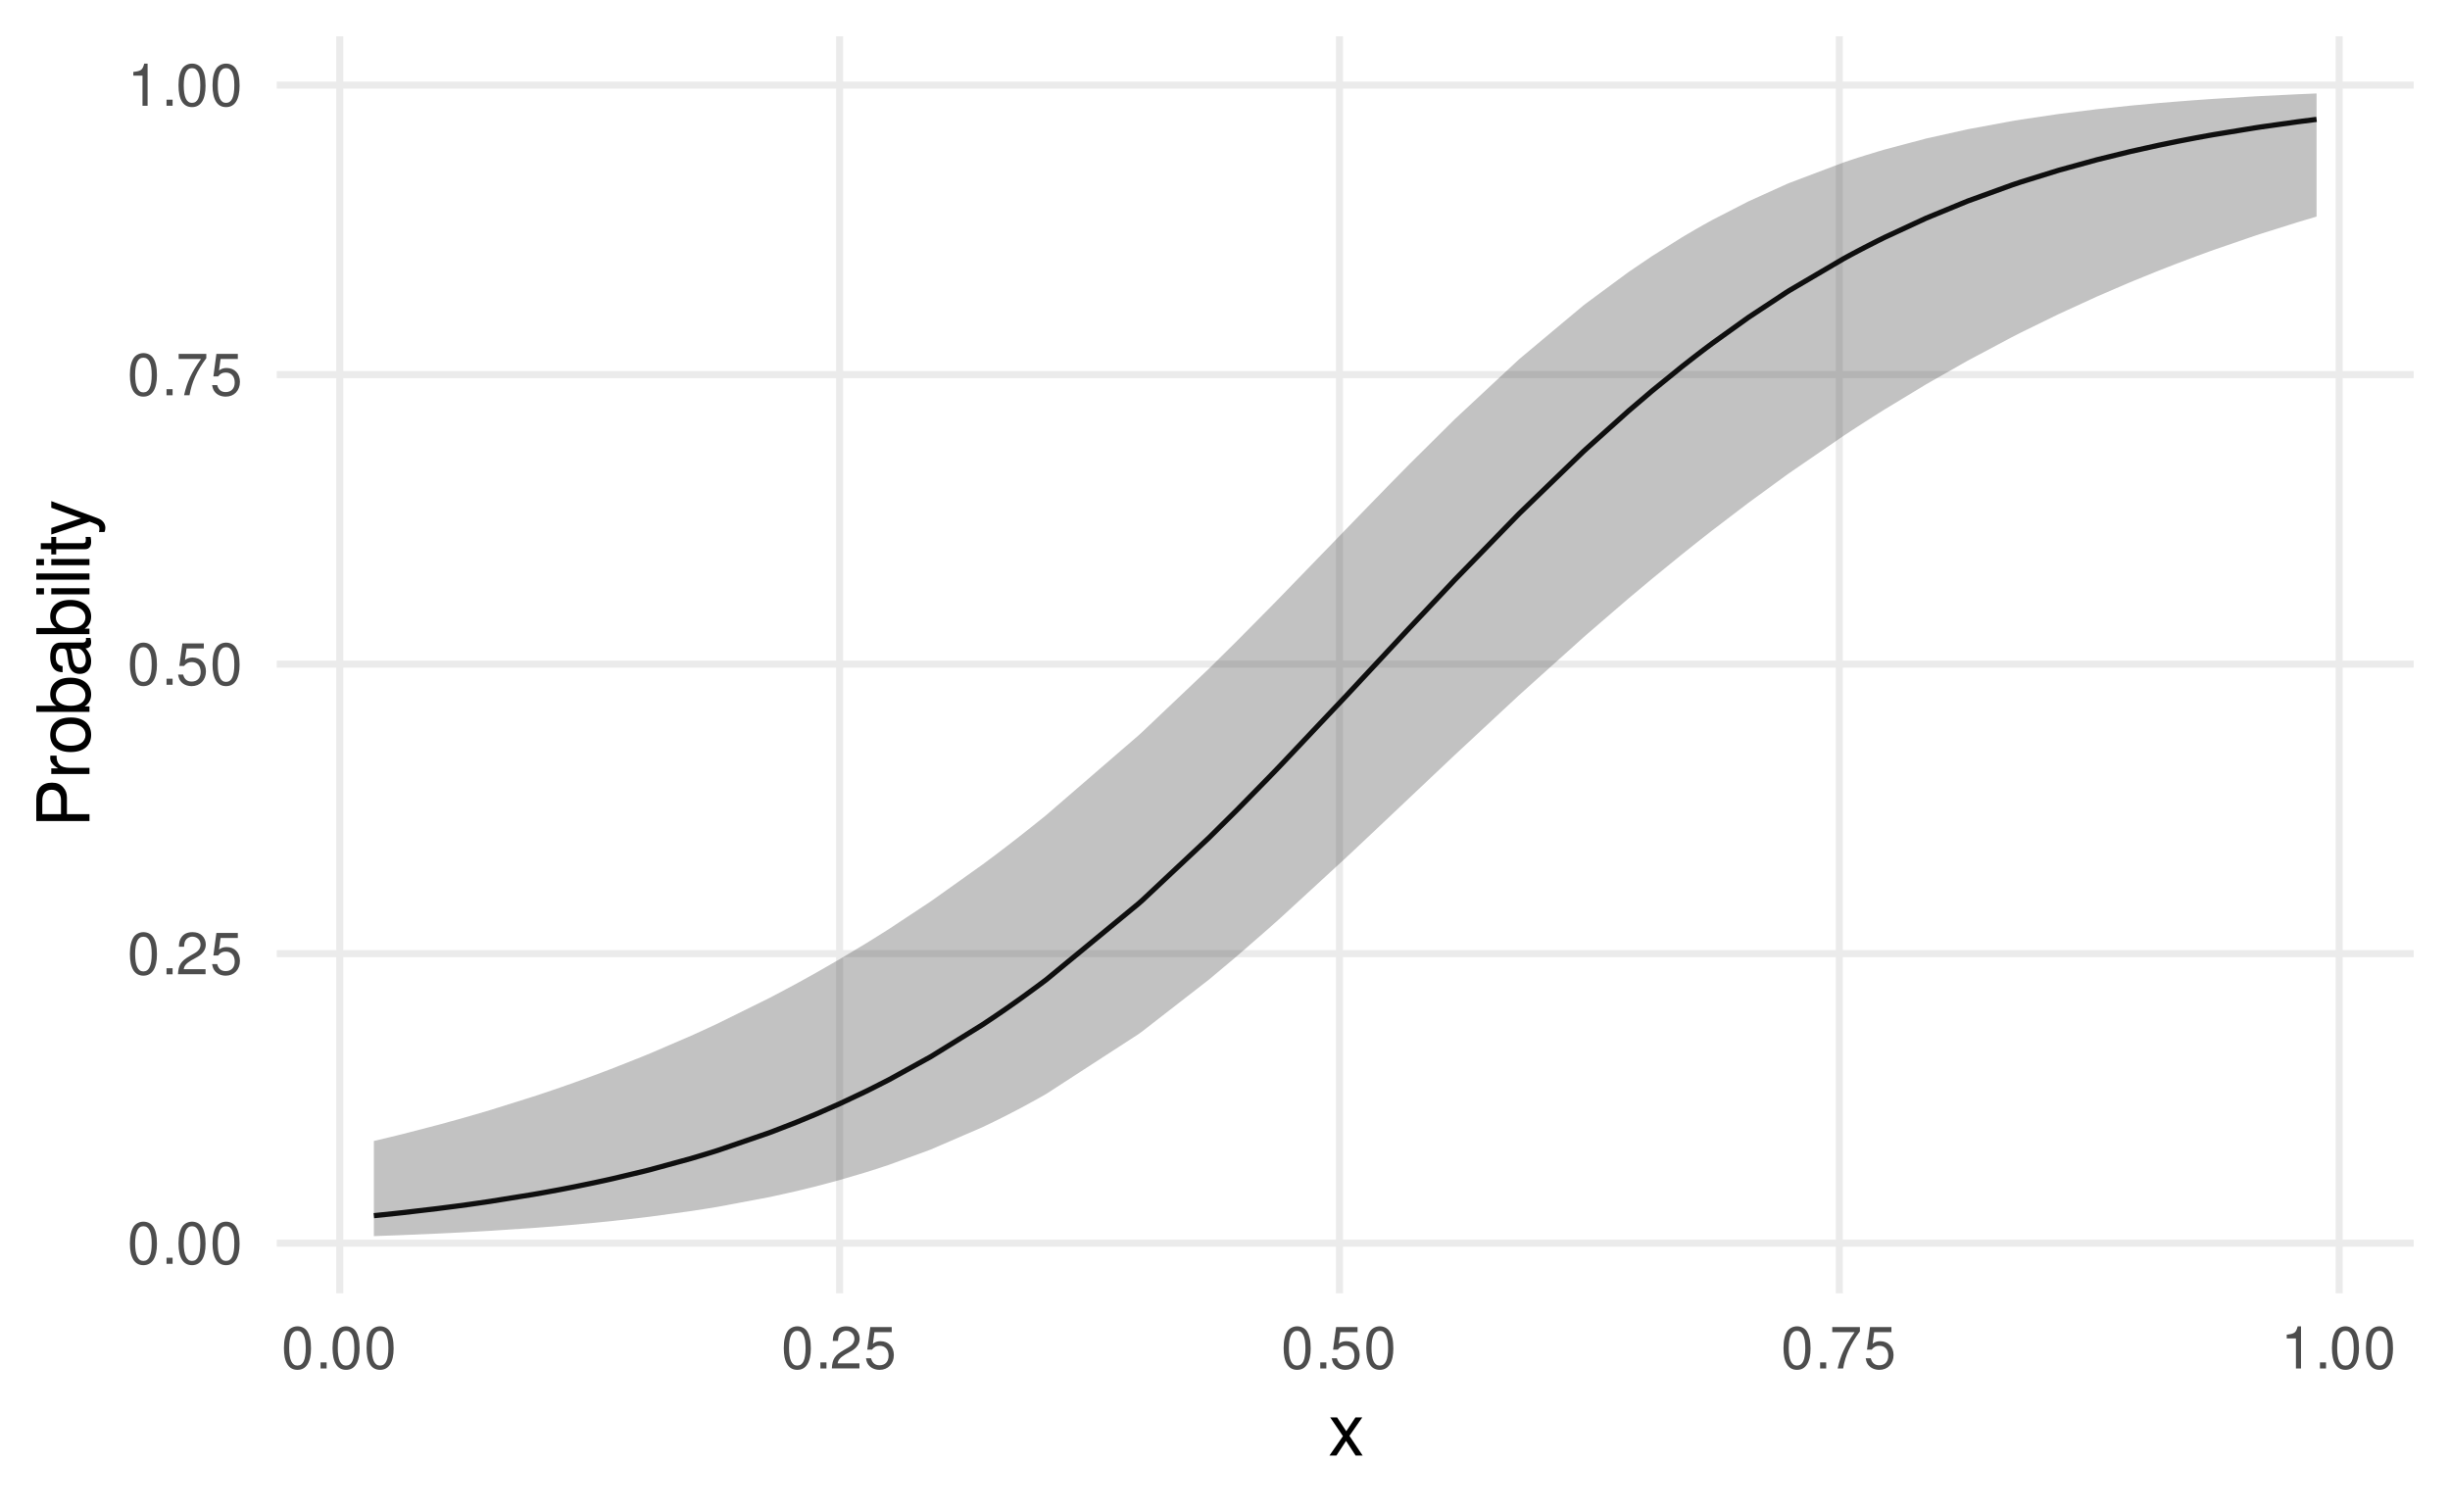
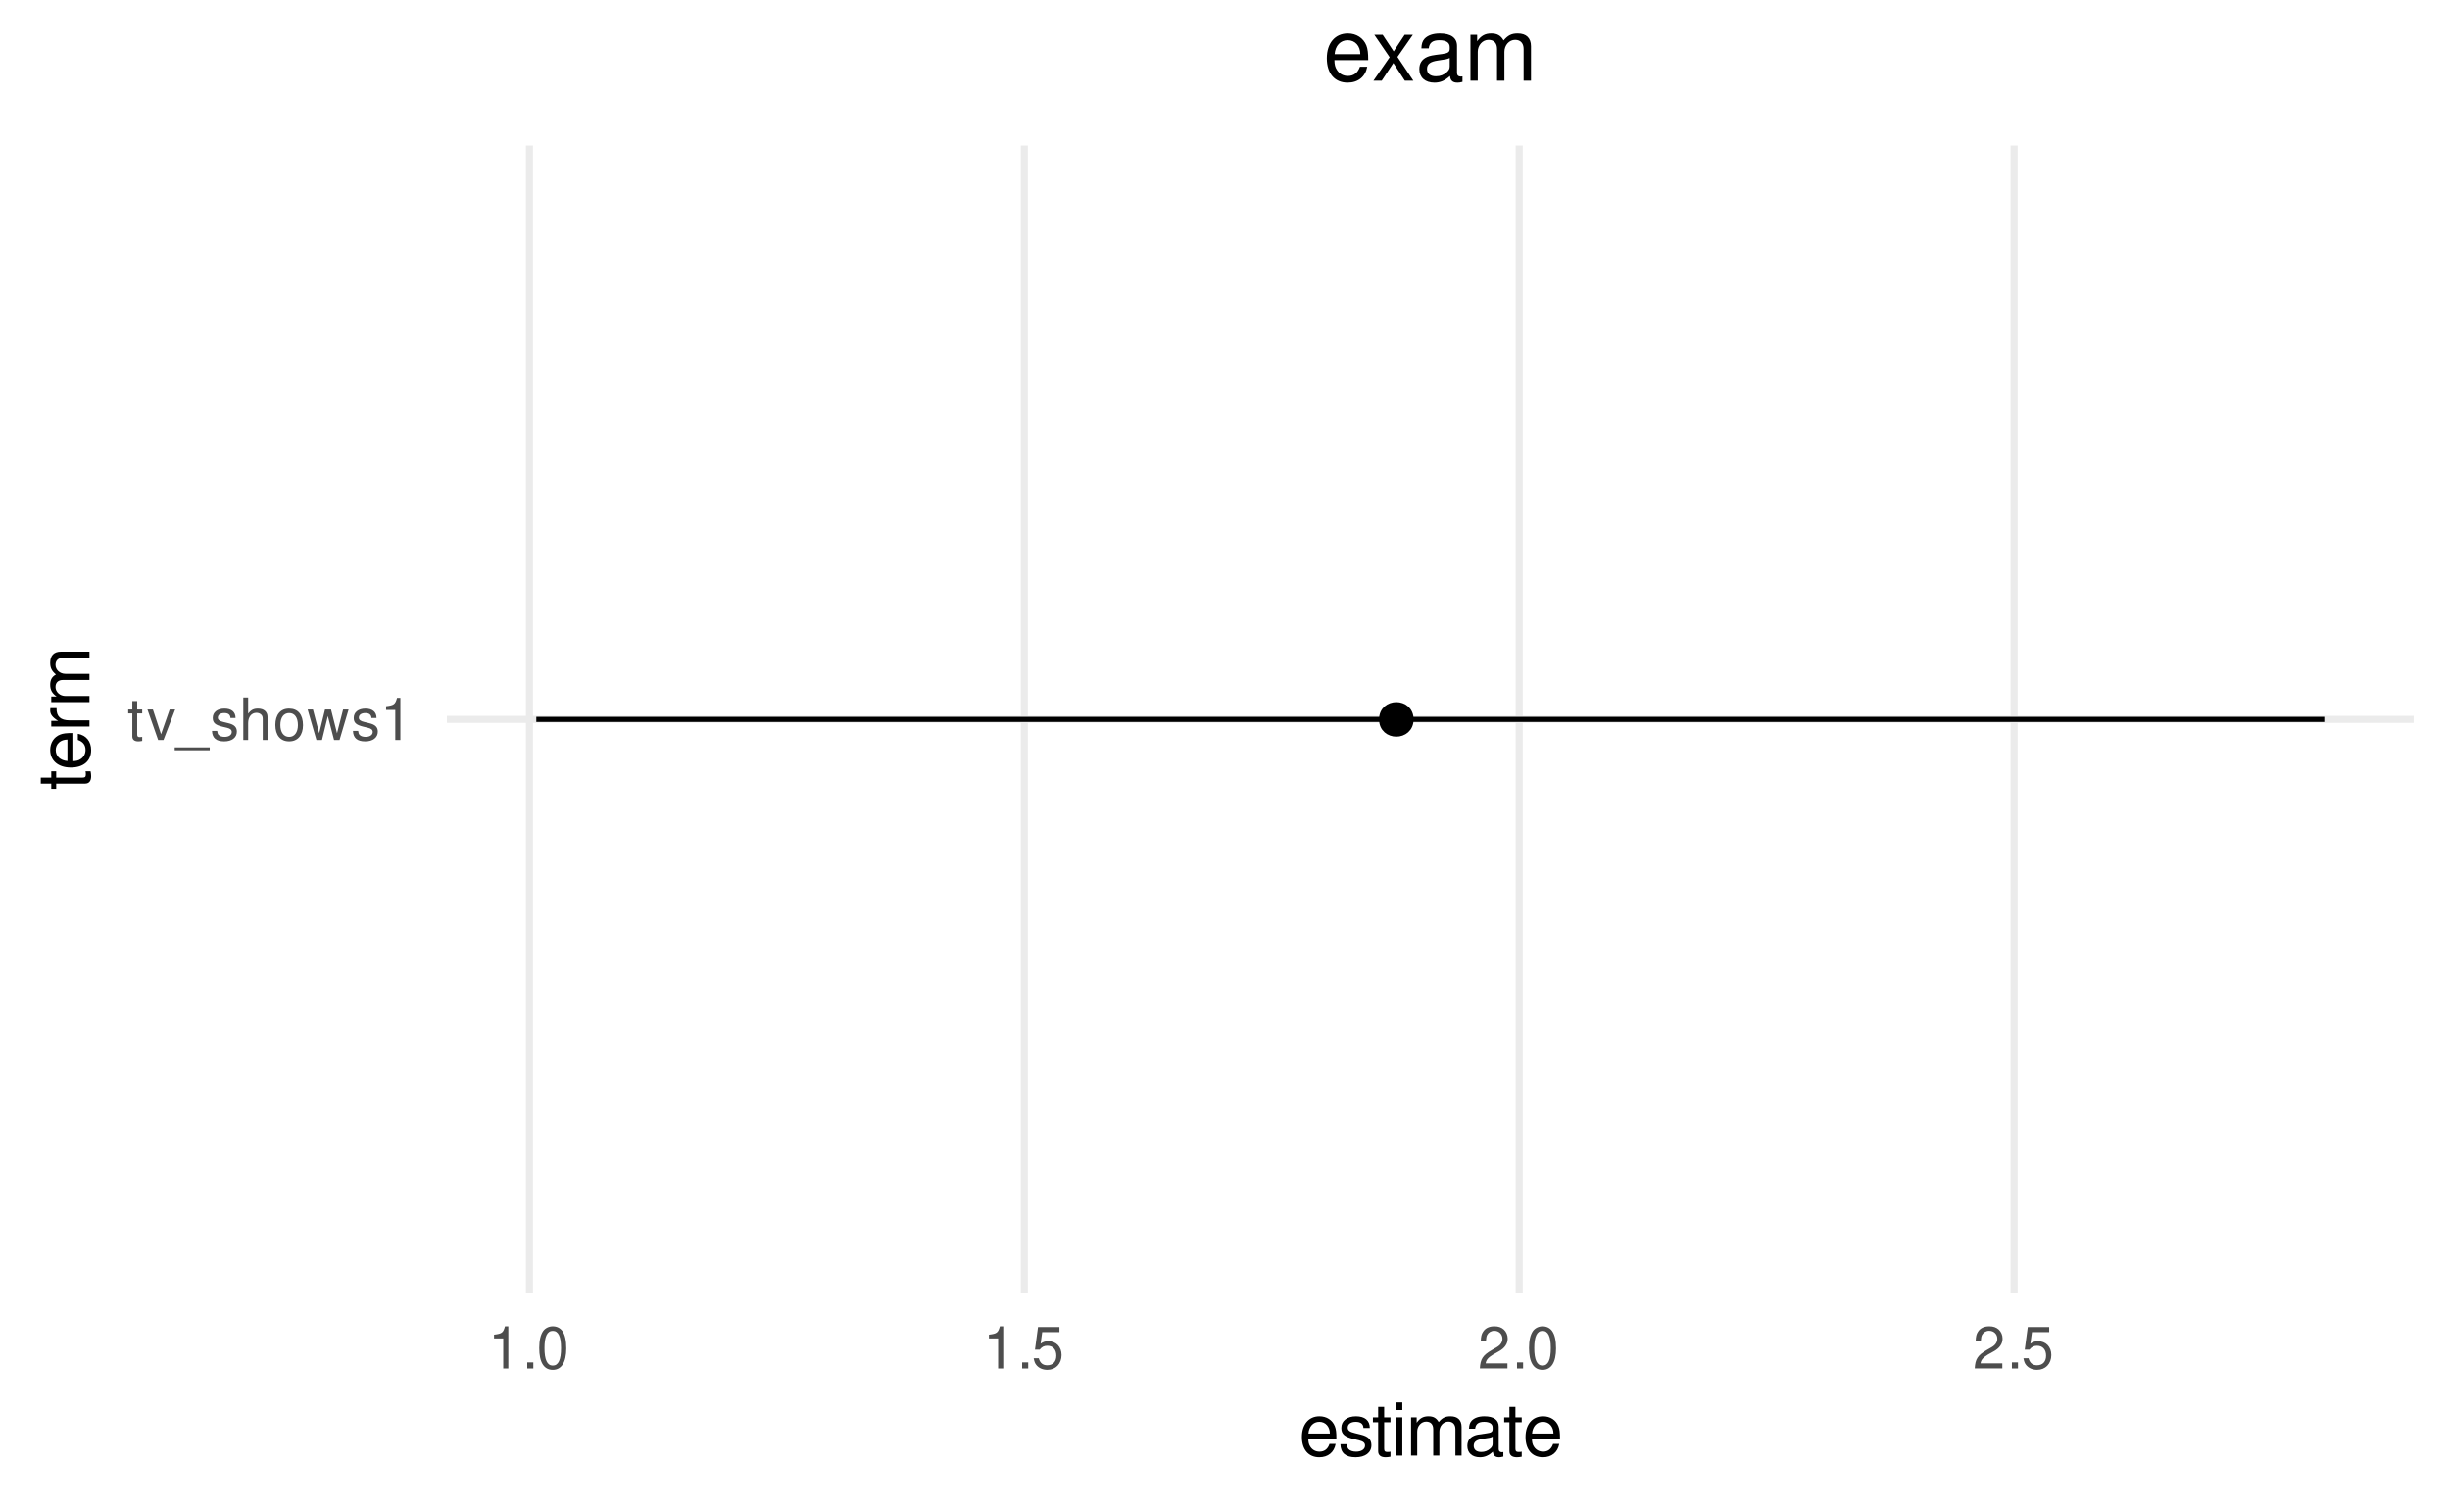
<svg xmlns="http://www.w3.org/2000/svg" xmlns:xlink="http://www.w3.org/1999/xlink" width="504pt" height="311pt" viewBox="0 0 504 311" version="1.1">
  <defs>
    <g>
      <symbol overflow="visible" id="glyph0-0">
        <path style="stroke:none;" d="" />
      </symbol>
      <symbol overflow="visible" id="glyph0-1">
+         <path style="stroke:none;" d="M 3.047 -6.281 L 2.016 -6.281 L 2.016 -8.016 L 1.016 -8.016 L 1.016 -6.281 L 0.172 -6.281 L 0.172 -5.469 L 1.016 -5.469 L 1.016 -0.719 C 1.016 -0.078 1.453 0.281 2.234 0.281 C 2.5 0.281 2.719 0.25 3.047 0.188 L 3.047 -0.641 C 2.906 -0.609 2.766 -0.594 2.562 -0.594 C 2.141 -0.594 2.016 -0.719 2.016 -1.156 L 2.016 -5.469 L 3.047 -5.469 Z M 3.047 -6.281 " />
+       </symbol>
+       <symbol overflow="visible" id="glyph0-2">
+         <path style="stroke:none;" d="M 3.422 0 L 5.828 -6.281 L 4.703 -6.281 L 2.922 -1.188 L 1.25 -6.281 L 0.125 -6.281 L 2.328 0 Z M 3.422 0 " />
+       </symbol>
+       <symbol overflow="visible" id="glyph0-3">
+         <path style="stroke:none;" d="M 6.938 1.516 L -0.266 1.516 L -0.266 2.109 L 6.938 2.109 Z M 6.938 1.516 " />
+       </symbol>
+       <symbol overflow="visible" id="glyph0-4">
+         <path style="stroke:none;" d="M 5.25 -4.531 C 5.25 -5.766 4.422 -6.469 2.969 -6.469 C 1.516 -6.469 0.562 -5.719 0.562 -4.547 C 0.562 -3.562 1.062 -3.094 2.562 -2.734 L 3.484 -2.516 C 4.188 -2.344 4.469 -2.094 4.469 -1.641 C 4.469 -1.047 3.875 -0.641 3 -0.641 C 2.453 -0.641 2 -0.797 1.75 -1.062 C 1.594 -1.25 1.531 -1.422 1.469 -1.875 L 0.406 -1.875 C 0.453 -0.422 1.266 0.281 2.922 0.281 C 4.5 0.281 5.516 -0.5 5.516 -1.719 C 5.516 -2.656 4.984 -3.172 3.734 -3.469 L 2.766 -3.703 C 1.953 -3.891 1.609 -4.156 1.609 -4.594 C 1.609 -5.188 2.125 -5.547 2.938 -5.547 C 3.75 -5.547 4.172 -5.203 4.203 -4.531 Z M 5.25 -4.531 " />
+       </symbol>
+       <symbol overflow="visible" id="glyph0-5">
+         <path style="stroke:none;" d="M 0.844 -8.75 L 0.844 0 L 1.844 0 L 1.844 -3.469 C 1.844 -4.75 2.516 -5.594 3.547 -5.594 C 3.875 -5.594 4.188 -5.5 4.422 -5.312 C 4.719 -5.094 4.844 -4.797 4.844 -4.359 L 4.844 0 L 5.828 0 L 5.828 -4.75 C 5.828 -5.812 5.078 -6.469 3.859 -6.469 C 2.969 -6.469 2.422 -6.188 1.844 -5.422 L 1.844 -8.75 Z M 0.844 -8.75 " />
+       </symbol>
+       <symbol overflow="visible" id="glyph0-6">
+         <path style="stroke:none;" d="M 3.266 -6.469 C 1.484 -6.469 0.438 -5.203 0.438 -3.094 C 0.438 -0.969 1.484 0.281 3.281 0.281 C 5.047 0.281 6.125 -0.984 6.125 -3.047 C 6.125 -5.234 5.094 -6.469 3.266 -6.469 Z M 3.281 -5.547 C 4.406 -5.547 5.078 -4.625 5.078 -3.062 C 5.078 -1.578 4.375 -0.641 3.281 -0.641 C 2.156 -0.641 1.469 -1.578 1.469 -3.094 C 1.469 -4.625 2.156 -5.547 3.281 -5.547 Z M 3.281 -5.547 " />
+       </symbol>
+       <symbol overflow="visible" id="glyph0-7">
+         <path style="stroke:none;" d="M 6.641 0 L 8.5 -6.281 L 7.375 -6.281 L 6.125 -1.391 L 4.891 -6.281 L 3.656 -6.281 L 2.453 -1.391 L 1.172 -6.281 L 0.078 -6.281 L 1.891 0 L 3.031 0 L 4.234 -4.938 L 5.516 0 Z M 6.641 0 " />
+       </symbol>
+       <symbol overflow="visible" id="glyph0-8">
+         <path style="stroke:none;" d="M 3.109 -6.188 L 3.109 0 L 4.156 0 L 4.156 -8.672 L 3.469 -8.672 C 3.094 -7.344 2.859 -7.156 1.219 -6.953 L 1.219 -6.188 Z M 3.109 -6.188 " />
+       </symbol>
+       <symbol overflow="visible" id="glyph0-9">
+         <path style="stroke:none;" d="M 2.297 -1.25 L 1.047 -1.25 L 1.047 0 L 2.297 0 Z M 2.297 -1.25 " />
+       </symbol>
+       <symbol overflow="visible" id="glyph0-10">
        <path style="stroke:none;" d="M 3.297 -8.672 C 2.516 -8.672 1.781 -8.312 1.344 -7.734 C 0.797 -6.953 0.516 -5.812 0.516 -4.203 C 0.516 -1.266 1.469 0.281 3.297 0.281 C 5.094 0.281 6.078 -1.266 6.078 -4.125 C 6.078 -5.812 5.812 -6.938 5.25 -7.734 C 4.812 -8.328 4.109 -8.672 3.297 -8.672 Z M 3.297 -7.734 C 4.438 -7.734 5 -6.578 5 -4.219 C 5 -1.75 4.453 -0.594 3.281 -0.594 C 2.156 -0.594 1.594 -1.797 1.594 -4.188 C 1.594 -6.578 2.156 -7.734 3.297 -7.734 Z M 3.297 -7.734 " />
      </symbol>
-       <symbol overflow="visible" id="glyph0-2">
-         <path style="stroke:none;" d="M 2.297 -1.25 L 1.047 -1.25 L 1.047 0 L 2.297 0 Z M 2.297 -1.25 " />
-       </symbol>
-       <symbol overflow="visible" id="glyph0-3">
-         <path style="stroke:none;" d="M 6.078 -1.047 L 1.594 -1.047 C 1.703 -1.766 2.094 -2.219 3.125 -2.859 L 4.328 -3.531 C 5.516 -4.188 6.125 -5.078 6.125 -6.141 C 6.125 -6.859 5.844 -7.531 5.344 -8 C 4.844 -8.453 4.219 -8.672 3.406 -8.672 C 2.328 -8.672 1.531 -8.297 1.062 -7.547 C 0.75 -7.094 0.625 -6.547 0.594 -5.672 L 1.656 -5.672 C 1.688 -6.266 1.766 -6.609 1.906 -6.906 C 2.188 -7.422 2.734 -7.75 3.375 -7.75 C 4.328 -7.75 5.047 -7.062 5.047 -6.125 C 5.047 -5.422 4.656 -4.828 3.906 -4.391 L 2.797 -3.75 C 1.016 -2.719 0.5 -1.906 0.406 -0.016 L 6.078 -0.016 Z M 6.078 -1.047 " />
-       </symbol>
-       <symbol overflow="visible" id="glyph0-4">
+       <symbol overflow="visible" id="glyph0-11">
        <path style="stroke:none;" d="M 5.719 -8.516 L 1.312 -8.516 L 0.688 -3.875 L 1.656 -3.875 C 2.141 -4.469 2.562 -4.672 3.234 -4.672 C 4.375 -4.672 5.078 -3.891 5.078 -2.625 C 5.078 -1.406 4.375 -0.656 3.219 -0.656 C 2.297 -0.656 1.734 -1.125 1.469 -2.094 L 0.422 -2.094 C 0.562 -1.391 0.688 -1.062 0.938 -0.75 C 1.422 -0.094 2.281 0.281 3.234 0.281 C 4.953 0.281 6.156 -0.969 6.156 -2.766 C 6.156 -4.453 5.047 -5.609 3.406 -5.609 C 2.812 -5.609 2.328 -5.453 1.844 -5.094 L 2.172 -7.469 L 5.719 -7.469 Z M 5.719 -8.516 " />
      </symbol>
-       <symbol overflow="visible" id="glyph0-5">
-         <path style="stroke:none;" d="M 6.234 -8.516 L 0.547 -8.516 L 0.547 -7.469 L 5.141 -7.469 C 3.125 -4.578 2.297 -2.797 1.656 0 L 2.781 0 C 3.25 -2.719 4.312 -5.062 6.234 -7.625 Z M 6.234 -8.516 " />
-       </symbol>
-       <symbol overflow="visible" id="glyph0-6">
-         <path style="stroke:none;" d="M 3.109 -6.188 L 3.109 0 L 4.156 0 L 4.156 -8.672 L 3.469 -8.672 C 3.094 -7.344 2.859 -7.156 1.219 -6.953 L 1.219 -6.188 Z M 3.109 -6.188 " />
+       <symbol overflow="visible" id="glyph0-12">
+         <path style="stroke:none;" d="M 6.078 -1.047 L 1.594 -1.047 C 1.703 -1.766 2.094 -2.219 3.125 -2.859 L 4.328 -3.531 C 5.516 -4.188 6.125 -5.078 6.125 -6.141 C 6.125 -6.859 5.844 -7.531 5.344 -8 C 4.844 -8.453 4.219 -8.672 3.406 -8.672 C 2.328 -8.672 1.531 -8.297 1.062 -7.547 C 0.75 -7.094 0.625 -6.547 0.594 -5.672 L 1.656 -5.672 C 1.688 -6.266 1.766 -6.609 1.906 -6.906 C 2.188 -7.422 2.734 -7.75 3.375 -7.75 C 4.328 -7.75 5.047 -7.062 5.047 -6.125 C 5.047 -5.422 4.656 -4.828 3.906 -4.391 L 2.797 -3.75 C 1.016 -2.719 0.5 -1.906 0.406 -0.016 L 6.078 -0.016 Z M 6.078 -1.047 " />
      </symbol>
      <symbol overflow="visible" id="glyph1-0">
        <path style="stroke:none;" d="" />
      </symbol>
      <symbol overflow="visible" id="glyph1-1">
-         <path style="stroke:none;" d="M 4.375 -4.062 L 7.016 -7.859 L 5.609 -7.859 L 3.719 -5.016 L 1.828 -7.859 L 0.406 -7.859 L 3.031 -4 L 0.25 0 L 1.688 0 L 3.672 -3.016 L 5.641 0 L 7.094 0 Z M 4.375 -4.062 " />
+         <path style="stroke:none;" d="M 7.688 -3.516 C 7.688 -4.703 7.609 -5.438 7.375 -6.016 C 6.875 -7.312 5.672 -8.078 4.203 -8.078 C 2.016 -8.078 0.594 -6.422 0.594 -3.828 C 0.594 -1.234 1.953 0.344 4.172 0.344 C 5.969 0.344 7.219 -0.672 7.531 -2.391 L 6.266 -2.391 C 5.922 -1.344 5.219 -0.812 4.219 -0.812 C 3.422 -0.812 2.75 -1.172 2.328 -1.828 C 2.031 -2.281 1.922 -2.734 1.906 -3.516 Z M 1.938 -4.531 C 2.047 -5.984 2.922 -6.938 4.188 -6.938 C 5.453 -6.938 6.344 -5.938 6.344 -4.531 Z M 1.938 -4.531 " />
+       </symbol>
+       <symbol overflow="visible" id="glyph1-2">
+         <path style="stroke:none;" d="M 6.562 -5.672 C 6.562 -7.219 5.531 -8.078 3.719 -8.078 C 1.891 -8.078 0.703 -7.141 0.703 -5.688 C 0.703 -4.453 1.328 -3.875 3.188 -3.422 L 4.359 -3.141 C 5.234 -2.922 5.578 -2.609 5.578 -2.062 C 5.578 -1.312 4.844 -0.812 3.75 -0.812 C 3.078 -0.812 2.5 -1 2.188 -1.328 C 2 -1.562 1.906 -1.781 1.828 -2.344 L 0.516 -2.344 C 0.562 -0.531 1.594 0.344 3.641 0.344 C 5.625 0.344 6.891 -0.625 6.891 -2.141 C 6.891 -3.312 6.219 -3.953 4.672 -4.328 L 3.469 -4.625 C 2.438 -4.859 2.016 -5.188 2.016 -5.75 C 2.016 -6.484 2.656 -6.938 3.672 -6.938 C 4.688 -6.938 5.219 -6.5 5.25 -5.672 Z M 6.562 -5.672 " />
+       </symbol>
+       <symbol overflow="visible" id="glyph1-3">
+         <path style="stroke:none;" d="M 3.812 -7.859 L 2.516 -7.859 L 2.516 -10.016 L 1.281 -10.016 L 1.281 -7.859 L 0.203 -7.859 L 0.203 -6.844 L 1.281 -6.844 L 1.281 -0.906 C 1.281 -0.094 1.812 0.344 2.797 0.344 C 3.125 0.344 3.391 0.312 3.812 0.234 L 3.812 -0.812 C 3.625 -0.766 3.469 -0.75 3.203 -0.75 C 2.672 -0.75 2.516 -0.906 2.516 -1.453 L 2.516 -6.844 L 3.812 -6.844 Z M 3.812 -7.859 " />
+       </symbol>
+       <symbol overflow="visible" id="glyph1-4">
+         <path style="stroke:none;" d="M 2.25 -7.859 L 1 -7.859 L 1 0 L 2.25 0 Z M 2.25 -10.938 L 0.984 -10.938 L 0.984 -9.359 L 2.25 -9.359 Z M 2.25 -10.938 " />
+       </symbol>
+       <symbol overflow="visible" id="glyph1-5">
+         <path style="stroke:none;" d="M 1.047 -7.859 L 1.047 0 L 2.312 0 L 2.312 -4.938 C 2.312 -6.078 3.141 -6.984 4.156 -6.984 C 5.078 -6.984 5.609 -6.422 5.609 -5.422 L 5.609 0 L 6.875 0 L 6.875 -4.938 C 6.875 -6.078 7.688 -6.984 8.719 -6.984 C 9.625 -6.984 10.172 -6.406 10.172 -5.422 L 10.172 0 L 11.438 0 L 11.438 -5.891 C 11.438 -7.312 10.625 -8.078 9.156 -8.078 C 8.094 -8.078 7.469 -7.766 6.734 -6.891 C 6.266 -7.719 5.641 -8.078 4.625 -8.078 C 3.562 -8.078 2.859 -7.688 2.203 -6.75 L 2.203 -7.859 Z M 1.047 -7.859 " />
+       </symbol>
+       <symbol overflow="visible" id="glyph1-6">
+         <path style="stroke:none;" d="M 8.031 -0.734 C 7.891 -0.703 7.828 -0.703 7.75 -0.703 C 7.312 -0.703 7.078 -0.938 7.078 -1.312 L 7.078 -5.938 C 7.078 -7.328 6.062 -8.078 4.125 -8.078 C 2.969 -8.078 2.062 -7.75 1.516 -7.172 C 1.156 -6.766 1 -6.312 0.969 -5.531 L 2.234 -5.531 C 2.344 -6.5 2.906 -6.938 4.078 -6.938 C 5.219 -6.938 5.828 -6.516 5.828 -5.766 L 5.828 -5.438 C 5.812 -4.891 5.547 -4.688 4.531 -4.562 C 2.766 -4.328 2.484 -4.281 2.016 -4.078 C 1.094 -3.688 0.625 -3 0.625 -1.984 C 0.625 -0.562 1.625 0.344 3.203 0.344 C 4.203 0.344 5 0 5.875 -0.812 C 5.969 0 6.359 0.344 7.172 0.344 C 7.438 0.344 7.609 0.312 8.031 0.203 Z M 5.828 -2.469 C 5.828 -2.062 5.719 -1.797 5.344 -1.453 C 4.828 -0.984 4.219 -0.75 3.484 -0.75 C 2.5 -0.75 1.938 -1.219 1.938 -2.016 C 1.938 -2.828 2.469 -3.25 3.828 -3.453 C 5.156 -3.625 5.422 -3.688 5.828 -3.891 Z M 5.828 -2.469 " />
      </symbol>
      <symbol overflow="visible" id="glyph2-0">
        <path style="stroke:none;" d="" />
      </symbol>
      <symbol overflow="visible" id="glyph2-1">
-         <path style="stroke:none;" d="M -4.641 -2.766 L -4.641 -6.188 C -4.641 -7.047 -4.891 -7.719 -5.422 -8.312 C -6.016 -8.969 -6.719 -9.25 -7.719 -9.25 C -9.781 -9.25 -10.938 -8.047 -10.938 -5.875 L -10.938 -1.359 L 0 -1.359 L 0 -2.766 Z M -5.859 -2.766 L -9.703 -2.766 L -9.703 -5.672 C -9.703 -7 -8.984 -7.797 -7.781 -7.797 C -6.578 -7.797 -5.859 -7 -5.859 -5.672 Z M -5.859 -2.766 " />
+         <path style="stroke:none;" d="M -7.859 -3.812 L -7.859 -2.516 L -10.016 -2.516 L -10.016 -1.281 L -7.859 -1.281 L -7.859 -0.203 L -6.844 -0.203 L -6.844 -1.281 L -0.906 -1.281 C -0.094 -1.281 0.344 -1.812 0.344 -2.797 C 0.344 -3.125 0.312 -3.391 0.234 -3.812 L -0.812 -3.812 C -0.766 -3.625 -0.75 -3.469 -0.75 -3.203 C -0.75 -2.672 -0.906 -2.516 -1.453 -2.516 L -6.844 -2.516 L -6.844 -3.812 Z M -7.859 -3.812 " />
      </symbol>
      <symbol overflow="visible" id="glyph2-2">
+         <path style="stroke:none;" d="M -3.516 -7.688 C -4.703 -7.688 -5.438 -7.609 -6.016 -7.375 C -7.312 -6.875 -8.078 -5.672 -8.078 -4.203 C -8.078 -2.016 -6.422 -0.594 -3.828 -0.594 C -1.234 -0.594 0.344 -1.953 0.344 -4.172 C 0.344 -5.969 -0.672 -7.219 -2.391 -7.531 L -2.391 -6.266 C -1.344 -5.922 -0.812 -5.219 -0.812 -4.219 C -0.812 -3.422 -1.172 -2.75 -1.828 -2.328 C -2.281 -2.031 -2.734 -1.922 -3.516 -1.906 Z M -4.531 -1.938 C -5.984 -2.047 -6.938 -2.922 -6.938 -4.188 C -6.938 -5.453 -5.938 -6.344 -4.531 -6.344 Z M -4.531 -1.938 " />
+       </symbol>
+       <symbol overflow="visible" id="glyph2-3">
        <path style="stroke:none;" d="M -7.859 -1.031 L 0 -1.031 L 0 -2.297 L -4.078 -2.297 C -5.969 -2.312 -6.812 -3.094 -6.766 -4.812 L -8.047 -4.812 C -8.062 -4.609 -8.078 -4.484 -8.078 -4.328 C -8.078 -3.531 -7.609 -2.906 -6.438 -2.188 L -7.859 -2.188 Z M -7.859 -1.031 " />
      </symbol>
-       <symbol overflow="visible" id="glyph2-3">
-         <path style="stroke:none;" d="M -8.078 -4.078 C -8.078 -1.859 -6.516 -0.547 -3.875 -0.547 C -1.219 -0.547 0.344 -1.859 0.344 -4.094 C 0.344 -6.312 -1.234 -7.656 -3.812 -7.656 C -6.547 -7.656 -8.078 -6.359 -8.078 -4.078 Z M -6.938 -4.094 C -6.938 -5.5 -5.781 -6.344 -3.828 -6.344 C -1.969 -6.344 -0.812 -5.469 -0.812 -4.094 C -0.812 -2.703 -1.969 -1.844 -3.875 -1.844 C -5.781 -1.844 -6.938 -2.703 -6.938 -4.094 Z M -6.938 -4.094 " />
+       <symbol overflow="visible" id="glyph2-4">
+         <path style="stroke:none;" d="M -7.859 -1.047 L 0 -1.047 L 0 -2.312 L -4.938 -2.312 C -6.078 -2.312 -6.984 -3.141 -6.984 -4.156 C -6.984 -5.078 -6.422 -5.609 -5.422 -5.609 L 0 -5.609 L 0 -6.875 L -4.938 -6.875 C -6.078 -6.875 -6.984 -7.688 -6.984 -8.719 C -6.984 -9.625 -6.406 -10.172 -5.422 -10.172 L 0 -10.172 L 0 -11.438 L -5.891 -11.438 C -7.312 -11.438 -8.078 -10.625 -8.078 -9.156 C -8.078 -8.094 -7.766 -7.469 -6.891 -6.734 C -7.719 -6.266 -8.078 -5.641 -8.078 -4.625 C -8.078 -3.562 -7.688 -2.859 -6.75 -2.203 L -7.859 -2.203 Z M -7.859 -1.047 " />
      </symbol>
-       <symbol overflow="visible" id="glyph2-4">
-         <path style="stroke:none;" d="M -10.938 -0.812 L 0 -0.812 L 0 -1.938 L -1 -1.938 C -0.094 -2.531 0.344 -3.328 0.344 -4.422 C 0.344 -6.5 -1.344 -7.844 -3.953 -7.844 C -6.516 -7.844 -8.078 -6.562 -8.078 -4.484 C -8.078 -3.406 -7.688 -2.641 -6.797 -2.062 L -10.938 -2.062 Z M -6.922 -4.25 C -6.922 -5.641 -5.703 -6.547 -3.828 -6.547 C -2.047 -6.547 -0.828 -5.609 -0.828 -4.25 C -0.828 -2.906 -2.031 -2.062 -3.875 -2.062 C -5.719 -2.062 -6.922 -2.906 -6.922 -4.25 Z M -6.922 -4.25 " />
+       <symbol overflow="visible" id="glyph3-0">
+         <path style="stroke:none;" d="" />
      </symbol>
-       <symbol overflow="visible" id="glyph2-5">
-         <path style="stroke:none;" d="M -0.734 -8.031 C -0.703 -7.891 -0.703 -7.828 -0.703 -7.75 C -0.703 -7.312 -0.938 -7.078 -1.312 -7.078 L -5.938 -7.078 C -7.328 -7.078 -8.078 -6.062 -8.078 -4.125 C -8.078 -2.969 -7.75 -2.062 -7.172 -1.516 C -6.766 -1.156 -6.312 -1 -5.531 -0.969 L -5.531 -2.234 C -6.5 -2.344 -6.938 -2.906 -6.938 -4.078 C -6.938 -5.219 -6.516 -5.828 -5.766 -5.828 L -5.438 -5.828 C -4.891 -5.812 -4.688 -5.547 -4.562 -4.531 C -4.328 -2.766 -4.281 -2.484 -4.078 -2.016 C -3.688 -1.094 -3 -0.625 -1.984 -0.625 C -0.562 -0.625 0.344 -1.625 0.344 -3.203 C 0.344 -4.203 0 -5 -0.812 -5.875 C 0 -5.969 0.344 -6.359 0.344 -7.172 C 0.344 -7.438 0.312 -7.609 0.203 -8.031 Z M -2.469 -5.828 C -2.062 -5.828 -1.797 -5.719 -1.453 -5.344 C -0.984 -4.828 -0.75 -4.219 -0.75 -3.484 C -0.75 -2.5 -1.219 -1.938 -2.016 -1.938 C -2.828 -1.938 -3.25 -2.469 -3.453 -3.828 C -3.625 -5.156 -3.688 -5.422 -3.891 -5.828 Z M -2.469 -5.828 " />
+       <symbol overflow="visible" id="glyph3-1">
+         <path style="stroke:none;" d="M 9.234 -4.219 C 9.234 -5.656 9.125 -6.516 8.859 -7.219 C 8.25 -8.766 6.797 -9.703 5.047 -9.703 C 2.406 -9.703 0.719 -7.703 0.719 -4.594 C 0.719 -1.469 2.344 0.406 5 0.406 C 7.156 0.406 8.656 -0.812 9.031 -2.859 L 7.531 -2.859 C 7.109 -1.625 6.266 -0.969 5.062 -0.969 C 4.109 -0.969 3.297 -1.406 2.797 -2.203 C 2.438 -2.734 2.297 -3.281 2.281 -4.219 Z M 2.328 -5.438 C 2.453 -7.188 3.516 -8.312 5.016 -8.312 C 6.547 -8.312 7.609 -7.125 7.609 -5.438 Z M 2.328 -5.438 " />
      </symbol>
-       <symbol overflow="visible" id="glyph2-6">
-         <path style="stroke:none;" d="M -7.859 -2.25 L -7.859 -1 L 0 -1 L 0 -2.25 Z M -10.938 -2.25 L -10.938 -0.984 L -9.359 -0.984 L -9.359 -2.25 Z M -10.938 -2.25 " />
+       <symbol overflow="visible" id="glyph3-2">
+         <path style="stroke:none;" d="M 5.25 -4.875 L 8.422 -9.438 L 6.734 -9.438 L 4.469 -6.016 L 2.203 -9.438 L 0.484 -9.438 L 3.641 -4.812 L 0.312 0 L 2.016 0 L 4.406 -3.625 L 6.766 0 L 8.516 0 Z M 5.25 -4.875 " />
      </symbol>
-       <symbol overflow="visible" id="glyph2-7">
-         <path style="stroke:none;" d="M -10.938 -2.281 L -10.938 -1.016 L 0 -1.016 L 0 -2.281 Z M -10.938 -2.281 " />
+       <symbol overflow="visible" id="glyph3-3">
+         <path style="stroke:none;" d="M 9.625 -0.875 C 9.469 -0.844 9.391 -0.844 9.312 -0.844 C 8.781 -0.844 8.5 -1.109 8.5 -1.578 L 8.5 -7.125 C 8.5 -8.797 7.266 -9.703 4.953 -9.703 C 3.562 -9.703 2.469 -9.312 1.812 -8.609 C 1.391 -8.125 1.203 -7.578 1.172 -6.641 L 2.688 -6.641 C 2.812 -7.797 3.484 -8.312 4.891 -8.312 C 6.266 -8.312 7 -7.812 7 -6.906 L 7 -6.516 C 6.984 -5.875 6.656 -5.641 5.438 -5.469 C 3.312 -5.203 2.984 -5.125 2.406 -4.891 C 1.312 -4.422 0.75 -3.594 0.75 -2.375 C 0.75 -0.672 1.938 0.406 3.859 0.406 C 5.047 0.406 6 0 7.062 -0.969 C 7.156 0 7.625 0.406 8.609 0.406 C 8.922 0.406 9.125 0.375 9.625 0.25 Z M 7 -2.969 C 7 -2.469 6.859 -2.156 6.406 -1.75 C 5.797 -1.188 5.062 -0.906 4.172 -0.906 C 3 -0.906 2.328 -1.453 2.328 -2.406 C 2.328 -3.406 2.969 -3.906 4.594 -4.141 C 6.188 -4.359 6.5 -4.422 7 -4.656 Z M 7 -2.969 " />
      </symbol>
-       <symbol overflow="visible" id="glyph2-8">
-         <path style="stroke:none;" d="M -7.859 -3.812 L -7.859 -2.516 L -10.016 -2.516 L -10.016 -1.281 L -7.859 -1.281 L -7.859 -0.203 L -6.844 -0.203 L -6.844 -1.281 L -0.906 -1.281 C -0.094 -1.281 0.344 -1.812 0.344 -2.797 C 0.344 -3.125 0.312 -3.391 0.234 -3.812 L -0.812 -3.812 C -0.766 -3.625 -0.75 -3.469 -0.75 -3.203 C -0.75 -2.672 -0.906 -2.516 -1.453 -2.516 L -6.844 -2.516 L -6.844 -3.812 Z M -7.859 -3.812 " />
-       </symbol>
-       <symbol overflow="visible" id="glyph2-9">
-         <path style="stroke:none;" d="M -7.859 -5.812 L -1.734 -3.641 L -7.859 -1.641 L -7.859 -0.297 L 0.031 -2.953 L 1.281 -2.469 C 1.828 -2.266 2.047 -2 2.047 -1.469 C 2.047 -1.266 2.016 -1.078 1.953 -0.812 L 3.078 -0.812 C 3.203 -1.062 3.266 -1.312 3.266 -1.656 C 3.266 -2.062 3.141 -2.484 2.891 -2.812 C 2.609 -3.203 2.281 -3.438 1.656 -3.672 L -7.859 -7.172 Z M -7.859 -5.812 " />
+       <symbol overflow="visible" id="glyph3-4">
+         <path style="stroke:none;" d="M 1.266 -9.438 L 1.266 0 L 2.766 0 L 2.766 -5.922 C 2.766 -7.297 3.766 -8.391 4.984 -8.391 C 6.109 -8.391 6.734 -7.703 6.734 -6.5 L 6.734 0 L 8.25 0 L 8.25 -5.922 C 8.25 -7.297 9.234 -8.391 10.453 -8.391 C 11.562 -8.391 12.203 -7.688 12.203 -6.5 L 12.203 0 L 13.719 0 L 13.719 -7.078 C 13.719 -8.766 12.75 -9.703 10.984 -9.703 C 9.719 -9.703 8.969 -9.328 8.078 -8.266 C 7.531 -9.266 6.766 -9.703 5.547 -9.703 C 4.281 -9.703 3.438 -9.234 2.641 -8.094 L 2.641 -9.438 Z M 1.266 -9.438 " />
      </symbol>
    </g>
    <clipPath id="clip1">
-       <path d="M 56.934 255 L 496.527 255 L 496.527 257 L 56.934 257 Z M 56.934 255 " />
+       <path d="M 91.934 147 L 496.527 147 L 496.527 149 L 91.934 149 Z M 91.934 147 " />
    </clipPath>
    <clipPath id="clip2">
-       <path d="M 56.934 195 L 496.527 195 L 496.527 197 L 56.934 197 Z M 56.934 195 " />
+       <path d="M 108 29.945 L 110 29.945 L 110 266.07 L 108 266.07 Z M 108 29.945 " />
    </clipPath>
    <clipPath id="clip3">
-       <path d="M 56.934 135 L 496.527 135 L 496.527 138 L 56.934 138 Z M 56.934 135 " />
+       <path d="M 209 29.945 L 212 29.945 L 212 266.07 L 209 266.07 Z M 209 29.945 " />
    </clipPath>
    <clipPath id="clip4">
-       <path d="M 56.934 76 L 496.527 76 L 496.527 78 L 56.934 78 Z M 56.934 76 " />
+       <path d="M 311 29.945 L 314 29.945 L 314 266.07 L 311 266.07 Z M 311 29.945 " />
    </clipPath>
    <clipPath id="clip5">
-       <path d="M 56.934 16 L 496.527 16 L 496.527 19 L 56.934 19 Z M 56.934 16 " />
-     </clipPath>
-     <clipPath id="clip6">
-       <path d="M 69 7.473 L 71 7.473 L 71 266.066 L 69 266.066 Z M 69 7.473 " />
-     </clipPath>
-     <clipPath id="clip7">
-       <path d="M 171 7.473 L 174 7.473 L 174 266.066 L 171 266.066 Z M 171 7.473 " />
-     </clipPath>
-     <clipPath id="clip8">
-       <path d="M 274 7.473 L 277 7.473 L 277 266.066 L 274 266.066 Z M 274 7.473 " />
-     </clipPath>
-     <clipPath id="clip9">
-       <path d="M 377 7.473 L 380 7.473 L 380 266.066 L 377 266.066 Z M 377 7.473 " />
-     </clipPath>
-     <clipPath id="clip10">
-       <path d="M 480 7.473 L 482 7.473 L 482 266.066 L 480 266.066 Z M 480 7.473 " />
+       <path d="M 413 29.945 L 416 29.945 L 416 266.07 L 413 266.07 Z M 413 29.945 " />
    </clipPath>
  </defs>
-   <g id="surface544">
+   <g id="surface579">
    <rect x="0" y="0" width="504" height="311" style="fill:rgb(100%,100%,100%);fill-opacity:1;stroke:none;" />
    <g clip-path="url(#clip1)" clip-rule="nonzero">
-       <path style="fill:none;stroke-width:1.455;stroke-linecap:butt;stroke-linejoin:round;stroke:rgb(92.157%,92.157%,92.157%);stroke-opacity:1;stroke-miterlimit:10;" d="M 56.934 255.762 L 496.527 255.762 " />
+       <path style="fill:none;stroke-width:1.455;stroke-linecap:butt;stroke-linejoin:round;stroke:rgb(92.157%,92.157%,92.157%);stroke-opacity:1;stroke-miterlimit:10;" d="M 91.934 148.004 L 496.527 148.004 " />
    </g>
    <g clip-path="url(#clip2)" clip-rule="nonzero">
-       <path style="fill:none;stroke-width:1.455;stroke-linecap:butt;stroke-linejoin:round;stroke:rgb(92.157%,92.157%,92.157%);stroke-opacity:1;stroke-miterlimit:10;" d="M 56.934 196.199 L 496.527 196.199 " />
+       <path style="fill:none;stroke-width:1.455;stroke-linecap:butt;stroke-linejoin:round;stroke:rgb(92.157%,92.157%,92.157%);stroke-opacity:1;stroke-miterlimit:10;" d="M 108.914 266.066 L 108.914 29.945 " />
    </g>
    <g clip-path="url(#clip3)" clip-rule="nonzero">
-       <path style="fill:none;stroke-width:1.455;stroke-linecap:butt;stroke-linejoin:round;stroke:rgb(92.157%,92.157%,92.157%);stroke-opacity:1;stroke-miterlimit:10;" d="M 56.934 136.633 L 496.527 136.633 " />
+       <path style="fill:none;stroke-width:1.455;stroke-linecap:butt;stroke-linejoin:round;stroke:rgb(92.157%,92.157%,92.157%);stroke-opacity:1;stroke-miterlimit:10;" d="M 210.723 266.066 L 210.723 29.945 " />
    </g>
    <g clip-path="url(#clip4)" clip-rule="nonzero">
-       <path style="fill:none;stroke-width:1.455;stroke-linecap:butt;stroke-linejoin:round;stroke:rgb(92.157%,92.157%,92.157%);stroke-opacity:1;stroke-miterlimit:10;" d="M 56.934 77.07 L 496.527 77.07 " />
+       <path style="fill:none;stroke-width:1.455;stroke-linecap:butt;stroke-linejoin:round;stroke:rgb(92.157%,92.157%,92.157%);stroke-opacity:1;stroke-miterlimit:10;" d="M 312.527 266.066 L 312.527 29.945 " />
    </g>
    <g clip-path="url(#clip5)" clip-rule="nonzero">
-       <path style="fill:none;stroke-width:1.455;stroke-linecap:butt;stroke-linejoin:round;stroke:rgb(92.157%,92.157%,92.157%);stroke-opacity:1;stroke-miterlimit:10;" d="M 56.934 17.508 L 496.527 17.508 " />
+       <path style="fill:none;stroke-width:1.455;stroke-linecap:butt;stroke-linejoin:round;stroke:rgb(92.157%,92.157%,92.157%);stroke-opacity:1;stroke-miterlimit:10;" d="M 414.332 266.066 L 414.332 29.945 " />
    </g>
-     <g clip-path="url(#clip6)" clip-rule="nonzero">
-       <path style="fill:none;stroke-width:1.455;stroke-linecap:butt;stroke-linejoin:round;stroke:rgb(92.157%,92.157%,92.157%);stroke-opacity:1;stroke-miterlimit:10;" d="M 69.895 266.066 L 69.895 7.473 " />
-     </g>
-     <g clip-path="url(#clip7)" clip-rule="nonzero">
-       <path style="fill:none;stroke-width:1.455;stroke-linecap:butt;stroke-linejoin:round;stroke:rgb(92.157%,92.157%,92.157%);stroke-opacity:1;stroke-miterlimit:10;" d="M 172.719 266.066 L 172.719 7.473 " />
-     </g>
-     <g clip-path="url(#clip8)" clip-rule="nonzero">
-       <path style="fill:none;stroke-width:1.455;stroke-linecap:butt;stroke-linejoin:round;stroke:rgb(92.157%,92.157%,92.157%);stroke-opacity:1;stroke-miterlimit:10;" d="M 275.547 266.066 L 275.547 7.473 " />
-     </g>
-     <g clip-path="url(#clip9)" clip-rule="nonzero">
-       <path style="fill:none;stroke-width:1.455;stroke-linecap:butt;stroke-linejoin:round;stroke:rgb(92.157%,92.157%,92.157%);stroke-opacity:1;stroke-miterlimit:10;" d="M 378.375 266.066 L 378.375 7.473 " />
-     </g>
-     <g clip-path="url(#clip10)" clip-rule="nonzero">
-       <path style="fill:none;stroke-width:1.455;stroke-linecap:butt;stroke-linejoin:round;stroke:rgb(92.157%,92.157%,92.157%);stroke-opacity:1;stroke-miterlimit:10;" d="M 481.199 266.066 L 481.199 7.473 " />
-     </g>
-     <path style="fill:none;stroke-width:1.067;stroke-linecap:butt;stroke-linejoin:round;stroke:rgb(0%,0%,0%);stroke-opacity:1;stroke-miterlimit:10;" d="M 76.914 250.105 L 81.492 249.629 L 82.93 249.473 L 89.988 248.645 L 93.879 248.145 L 96.246 247.824 L 96.363 247.809 L 97.602 247.633 L 100.797 247.168 L 109.629 245.746 L 111.957 245.336 L 115.168 244.746 L 116.32 244.523 L 118.133 244.168 L 121.734 243.43 L 122.109 243.352 L 124.23 242.895 L 125.172 242.688 L 126.137 242.469 L 132.027 241.07 L 133.027 240.82 L 133.734 240.641 L 142.145 238.348 L 144.727 237.578 L 145.422 237.367 L 145.891 237.223 L 147.602 236.691 L 158.176 233.066 L 159.082 232.727 L 163.738 230.922 L 163.844 230.879 L 163.875 230.867 L 167.953 229.18 L 172.766 227.059 L 177.984 224.598 L 179.023 224.086 L 179.547 223.824 L 182.871 222.133 L 191.441 217.414 L 202.074 210.84 L 204.355 209.32 L 206.059 208.16 L 206.91 207.574 L 209.176 205.984 L 210.211 205.246 L 213.266 203.016 L 213.84 202.59 L 215.219 201.559 L 234.172 185.941 L 235.035 185.176 L 248.73 172.324 L 253.949 167.148 L 254.266 166.836 L 254.605 166.492 L 261 159.969 L 262.27 158.656 L 263.516 157.355 L 276.996 143.086 L 279.453 140.453 L 285.668 133.777 L 289.91 129.23 L 299.281 119.281 L 312.52 105.664 L 325.652 92.961 L 326.32 92.344 L 335.016 84.539 L 339.715 80.535 L 339.855 80.418 L 346.02 75.406 L 348.844 73.203 L 350.469 71.961 L 352.246 70.629 L 359.656 65.316 L 367.504 60.137 L 368.109 59.758 L 379.211 53.242 L 380.59 52.492 L 381.207 52.16 L 381.281 52.121 L 382.211 51.629 L 383.547 50.93 L 386.277 49.539 L 386.57 49.395 L 387.684 48.844 L 396.211 44.891 L 404.77 41.367 L 413.898 38.059 L 415.797 37.422 L 423.562 35.012 L 431.383 32.859 L 438.234 31.176 L 444.047 29.887 L 447.871 29.102 L 451.703 28.363 L 454.488 27.855 L 455.445 27.688 L 463.852 26.309 L 465.23 26.098 L 472.719 25.047 L 476.547 24.559 " />
-     <path style=" stroke:none;fill-rule:nonzero;fill:rgb(20%,20%,20%);fill-opacity:0.298;" d="M 76.914 234.738 L 81.492 233.641 L 82.93 233.285 L 89.988 231.457 L 93.879 230.391 L 96.246 229.723 L 96.363 229.691 L 97.602 229.332 L 100.797 228.391 L 109.629 225.621 L 111.957 224.852 L 115.168 223.758 L 116.32 223.355 L 118.133 222.715 L 121.734 221.41 L 122.109 221.27 L 124.23 220.477 L 125.172 220.121 L 126.137 219.75 L 132.027 217.418 L 133.027 217.008 L 133.734 216.719 L 142.145 213.094 L 144.727 211.926 L 145.422 211.605 L 145.891 211.387 L 147.602 210.59 L 158.176 205.367 L 159.082 204.895 L 163.738 202.418 L 163.844 202.359 L 163.875 202.344 L 167.953 200.082 L 172.766 197.312 L 177.984 194.184 L 179.023 193.543 L 179.547 193.219 L 182.871 191.129 L 191.441 185.465 L 202.074 177.898 L 204.355 176.199 L 206.059 174.906 L 206.91 174.258 L 209.176 172.504 L 210.211 171.695 L 213.266 169.27 L 213.84 168.809 L 215.219 167.695 L 234.172 151.324 L 235.035 150.535 L 248.73 137.531 L 253.949 132.367 L 254.605 131.711 L 261 125.254 L 262.27 123.961 L 263.516 122.684 L 276.996 108.77 L 279.453 106.23 L 285.668 99.836 L 289.91 95.523 L 299.281 86.227 L 312.52 73.887 L 325.652 62.902 L 326.32 62.383 L 335.016 55.965 L 339.715 52.781 L 339.855 52.688 L 346.02 48.816 L 348.844 47.156 L 350.469 46.234 L 352.246 45.25 L 359.656 41.438 L 367.504 37.887 L 368.109 37.633 L 379.211 33.434 L 380.59 32.969 L 381.207 32.766 L 381.281 32.742 L 382.211 32.438 L 383.547 32.016 L 386.277 31.184 L 386.57 31.094 L 387.684 30.77 L 396.211 28.504 L 404.77 26.598 L 413.898 24.902 L 415.797 24.59 L 423.562 23.441 L 431.383 22.465 L 438.234 21.734 L 444.047 21.199 L 447.871 20.887 L 451.703 20.594 L 454.488 20.398 L 455.445 20.336 L 463.852 19.828 L 465.23 19.754 L 472.719 19.391 L 476.547 19.227 L 476.547 44.562 L 472.719 45.699 L 465.23 48.055 L 463.852 48.508 L 455.445 51.395 L 454.488 51.738 L 451.703 52.758 L 447.871 54.199 L 444.047 55.691 L 438.234 58.055 L 431.383 61.004 L 423.562 64.59 L 415.797 68.387 L 413.898 69.355 L 404.77 74.207 L 396.211 79.078 L 387.684 84.242 L 386.57 84.941 L 386.277 85.125 L 383.547 86.863 L 382.211 87.727 L 381.281 88.332 L 381.207 88.379 L 380.59 88.785 L 379.211 89.691 L 368.109 97.309 L 367.504 97.738 L 359.656 103.465 L 352.246 109.117 L 350.469 110.504 L 348.844 111.785 L 346.02 114.039 L 339.855 119.07 L 339.715 119.188 L 335.016 123.117 L 326.32 130.613 L 325.652 131.199 L 312.52 143 L 299.281 155.316 L 289.91 164.172 L 285.668 168.188 L 279.453 174.055 L 276.996 176.363 L 263.516 188.754 L 262.27 189.871 L 261 191 L 254.605 196.574 L 254.266 196.867 L 253.949 197.133 L 248.73 201.508 L 235.035 212.148 L 234.172 212.773 L 215.219 225.062 L 213.84 225.844 L 213.266 226.164 L 210.211 227.832 L 209.176 228.379 L 206.91 229.551 L 206.059 229.977 L 204.355 230.82 L 202.074 231.914 L 191.441 236.508 L 182.871 239.645 L 179.547 240.734 L 179.023 240.898 L 177.984 241.223 L 172.766 242.758 L 167.953 244.047 L 163.875 245.043 L 163.844 245.051 L 163.738 245.074 L 159.082 246.113 L 158.176 246.305 L 147.602 248.293 L 145.891 248.574 L 145.422 248.648 L 144.727 248.762 L 142.145 249.156 L 133.734 250.309 L 133.027 250.395 L 132.027 250.516 L 126.137 251.18 L 125.172 251.281 L 124.23 251.375 L 122.109 251.586 L 121.734 251.621 L 118.133 251.953 L 116.32 252.109 L 115.168 252.207 L 111.957 252.461 L 109.629 252.637 L 100.797 253.219 L 97.602 253.402 L 96.363 253.469 L 96.246 253.477 L 93.879 253.602 L 89.988 253.789 L 82.93 254.09 L 81.492 254.148 L 76.914 254.312 Z M 76.914 234.738 " />
+     <path style="fill:none;stroke-width:1.067;stroke-linecap:butt;stroke-linejoin:round;stroke:rgb(0%,0%,0%);stroke-opacity:1;stroke-miterlimit:10;" d="M 110.324 148.004 L 478.137 148.004 " />
+     <path style="fill-rule:nonzero;fill:rgb(0%,0%,0%);fill-opacity:1;stroke-width:1.417;stroke-linecap:round;stroke-linejoin:round;stroke:rgb(0%,0%,0%);stroke-opacity:1;stroke-miterlimit:10;" d="M 290.09 148.004 C 290.09 151.797 284.406 151.797 284.406 148.004 C 284.406 144.215 290.09 144.215 290.09 148.004 " />
    <g style="fill:rgb(30.196%,30.196%,30.196%);fill-opacity:1;">
-       <use xlink:href="#glyph0-1" x="26.207" y="260.01" />
-       <use xlink:href="#glyph0-2" x="33.207" y="260.01" />
-       <use xlink:href="#glyph0-1" x="36.207" y="260.01" />
-       <use xlink:href="#glyph0-1" x="43.207" y="260.01" />
+       <use xlink:href="#glyph0-1" x="26.207" y="152.252" />
+       <use xlink:href="#glyph0-2" x="30.207" y="152.252" />
+       <use xlink:href="#glyph0-3" x="36.207" y="152.252" />
+       <use xlink:href="#glyph0-4" x="43.207" y="152.252" />
+       <use xlink:href="#glyph0-5" x="49.207" y="152.252" />
+       <use xlink:href="#glyph0-6" x="56.207" y="152.252" />
+       <use xlink:href="#glyph0-7" x="63.207" y="152.252" />
+       <use xlink:href="#glyph0-4" x="72.207" y="152.252" />
+       <use xlink:href="#glyph0-8" x="78.207" y="152.252" />
    </g>
    <g style="fill:rgb(30.196%,30.196%,30.196%);fill-opacity:1;">
-       <use xlink:href="#glyph0-1" x="26.207" y="200.447" />
-       <use xlink:href="#glyph0-2" x="33.207" y="200.447" />
-       <use xlink:href="#glyph0-3" x="36.207" y="200.447" />
-       <use xlink:href="#glyph0-4" x="43.207" y="200.447" />
+       <use xlink:href="#glyph0-8" x="100.414" y="281.541" />
+       <use xlink:href="#glyph0-9" x="107.414" y="281.541" />
+       <use xlink:href="#glyph0-10" x="110.414" y="281.541" />
    </g>
    <g style="fill:rgb(30.196%,30.196%,30.196%);fill-opacity:1;">
-       <use xlink:href="#glyph0-1" x="26.207" y="140.881" />
-       <use xlink:href="#glyph0-2" x="33.207" y="140.881" />
-       <use xlink:href="#glyph0-4" x="36.207" y="140.881" />
-       <use xlink:href="#glyph0-1" x="43.207" y="140.881" />
+       <use xlink:href="#glyph0-8" x="202.223" y="281.541" />
+       <use xlink:href="#glyph0-9" x="209.223" y="281.541" />
+       <use xlink:href="#glyph0-11" x="212.223" y="281.541" />
    </g>
    <g style="fill:rgb(30.196%,30.196%,30.196%);fill-opacity:1;">
-       <use xlink:href="#glyph0-1" x="26.207" y="81.318" />
-       <use xlink:href="#glyph0-2" x="33.207" y="81.318" />
-       <use xlink:href="#glyph0-5" x="36.207" y="81.318" />
-       <use xlink:href="#glyph0-4" x="43.207" y="81.318" />
+       <use xlink:href="#glyph0-12" x="304.027" y="281.541" />
+       <use xlink:href="#glyph0-9" x="311.027" y="281.541" />
+       <use xlink:href="#glyph0-10" x="314.027" y="281.541" />
    </g>
    <g style="fill:rgb(30.196%,30.196%,30.196%);fill-opacity:1;">
-       <use xlink:href="#glyph0-6" x="26.207" y="21.756" />
-       <use xlink:href="#glyph0-2" x="33.207" y="21.756" />
-       <use xlink:href="#glyph0-1" x="36.207" y="21.756" />
-       <use xlink:href="#glyph0-1" x="43.207" y="21.756" />
-     </g>
-     <g style="fill:rgb(30.196%,30.196%,30.196%);fill-opacity:1;">
-       <use xlink:href="#glyph0-1" x="57.895" y="281.541" />
-       <use xlink:href="#glyph0-2" x="64.895" y="281.541" />
-       <use xlink:href="#glyph0-1" x="67.895" y="281.541" />
-       <use xlink:href="#glyph0-1" x="74.895" y="281.541" />
-     </g>
-     <g style="fill:rgb(30.196%,30.196%,30.196%);fill-opacity:1;">
-       <use xlink:href="#glyph0-1" x="160.719" y="281.541" />
-       <use xlink:href="#glyph0-2" x="167.719" y="281.541" />
-       <use xlink:href="#glyph0-3" x="170.719" y="281.541" />
-       <use xlink:href="#glyph0-4" x="177.719" y="281.541" />
-     </g>
-     <g style="fill:rgb(30.196%,30.196%,30.196%);fill-opacity:1;">
-       <use xlink:href="#glyph0-1" x="263.547" y="281.541" />
-       <use xlink:href="#glyph0-2" x="270.547" y="281.541" />
-       <use xlink:href="#glyph0-4" x="273.547" y="281.541" />
-       <use xlink:href="#glyph0-1" x="280.547" y="281.541" />
-     </g>
-     <g style="fill:rgb(30.196%,30.196%,30.196%);fill-opacity:1;">
-       <use xlink:href="#glyph0-1" x="366.375" y="281.541" />
-       <use xlink:href="#glyph0-2" x="373.375" y="281.541" />
-       <use xlink:href="#glyph0-5" x="376.375" y="281.541" />
-       <use xlink:href="#glyph0-4" x="383.375" y="281.541" />
-     </g>
-     <g style="fill:rgb(30.196%,30.196%,30.196%);fill-opacity:1;">
-       <use xlink:href="#glyph0-6" x="469.199" y="281.541" />
-       <use xlink:href="#glyph0-2" x="476.199" y="281.541" />
-       <use xlink:href="#glyph0-1" x="479.199" y="281.541" />
-       <use xlink:href="#glyph0-1" x="486.199" y="281.541" />
+       <use xlink:href="#glyph0-12" x="405.832" y="281.541" />
+       <use xlink:href="#glyph0-9" x="412.832" y="281.541" />
+       <use xlink:href="#glyph0-11" x="415.832" y="281.541" />
    </g>
    <g style="fill:rgb(0%,0%,0%);fill-opacity:1;">
-       <use xlink:href="#glyph1-1" x="273.23" y="299.462" />
+       <use xlink:href="#glyph1-1" x="267.23" y="299.462" />
+       <use xlink:href="#glyph1-2" x="275.23" y="299.462" />
+       <use xlink:href="#glyph1-3" x="282.23" y="299.462" />
+       <use xlink:href="#glyph1-4" x="286.23" y="299.462" />
+       <use xlink:href="#glyph1-5" x="289.23" y="299.462" />
+       <use xlink:href="#glyph1-6" x="301.23" y="299.462" />
+       <use xlink:href="#glyph1-3" x="309.23" y="299.462" />
+       <use xlink:href="#glyph1-1" x="313.23" y="299.462" />
    </g>
    <g style="fill:rgb(0%,0%,0%);fill-opacity:1;">
-       <use xlink:href="#glyph2-1" x="18.407" y="170.27" />
-       <use xlink:href="#glyph2-2" x="18.407" y="160.27" />
-       <use xlink:href="#glyph2-3" x="18.407" y="155.27" />
-       <use xlink:href="#glyph2-4" x="18.407" y="147.27" />
-       <use xlink:href="#glyph2-5" x="18.407" y="139.27" />
-       <use xlink:href="#glyph2-4" x="18.407" y="131.27" />
-       <use xlink:href="#glyph2-6" x="18.407" y="123.27" />
-       <use xlink:href="#glyph2-7" x="18.407" y="120.27" />
-       <use xlink:href="#glyph2-6" x="18.407" y="117.27" />
-       <use xlink:href="#glyph2-8" x="18.407" y="114.27" />
-       <use xlink:href="#glyph2-9" x="18.407" y="110.27" />
+       <use xlink:href="#glyph2-1" x="18.407" y="162.504" />
+       <use xlink:href="#glyph2-2" x="18.407" y="158.504" />
+       <use xlink:href="#glyph2-3" x="18.407" y="150.504" />
+       <use xlink:href="#glyph2-4" x="18.407" y="145.504" />
+     </g>
+     <g style="fill:rgb(0%,0%,0%);fill-opacity:1;">
+       <use xlink:href="#glyph3-1" x="272.23" y="16.595" />
+     </g>
+     <g style="fill:rgb(0%,0%,0%);fill-opacity:1;">
+       <use xlink:href="#glyph3-2" x="282.23" y="16.595" />
+     </g>
+     <g style="fill:rgb(0%,0%,0%);fill-opacity:1;">
+       <use xlink:href="#glyph3-3" x="291.23" y="16.595" />
+     </g>
+     <g style="fill:rgb(0%,0%,0%);fill-opacity:1;">
+       <use xlink:href="#glyph3-4" x="301.23" y="16.595" />
    </g>
  </g>
</svg>
